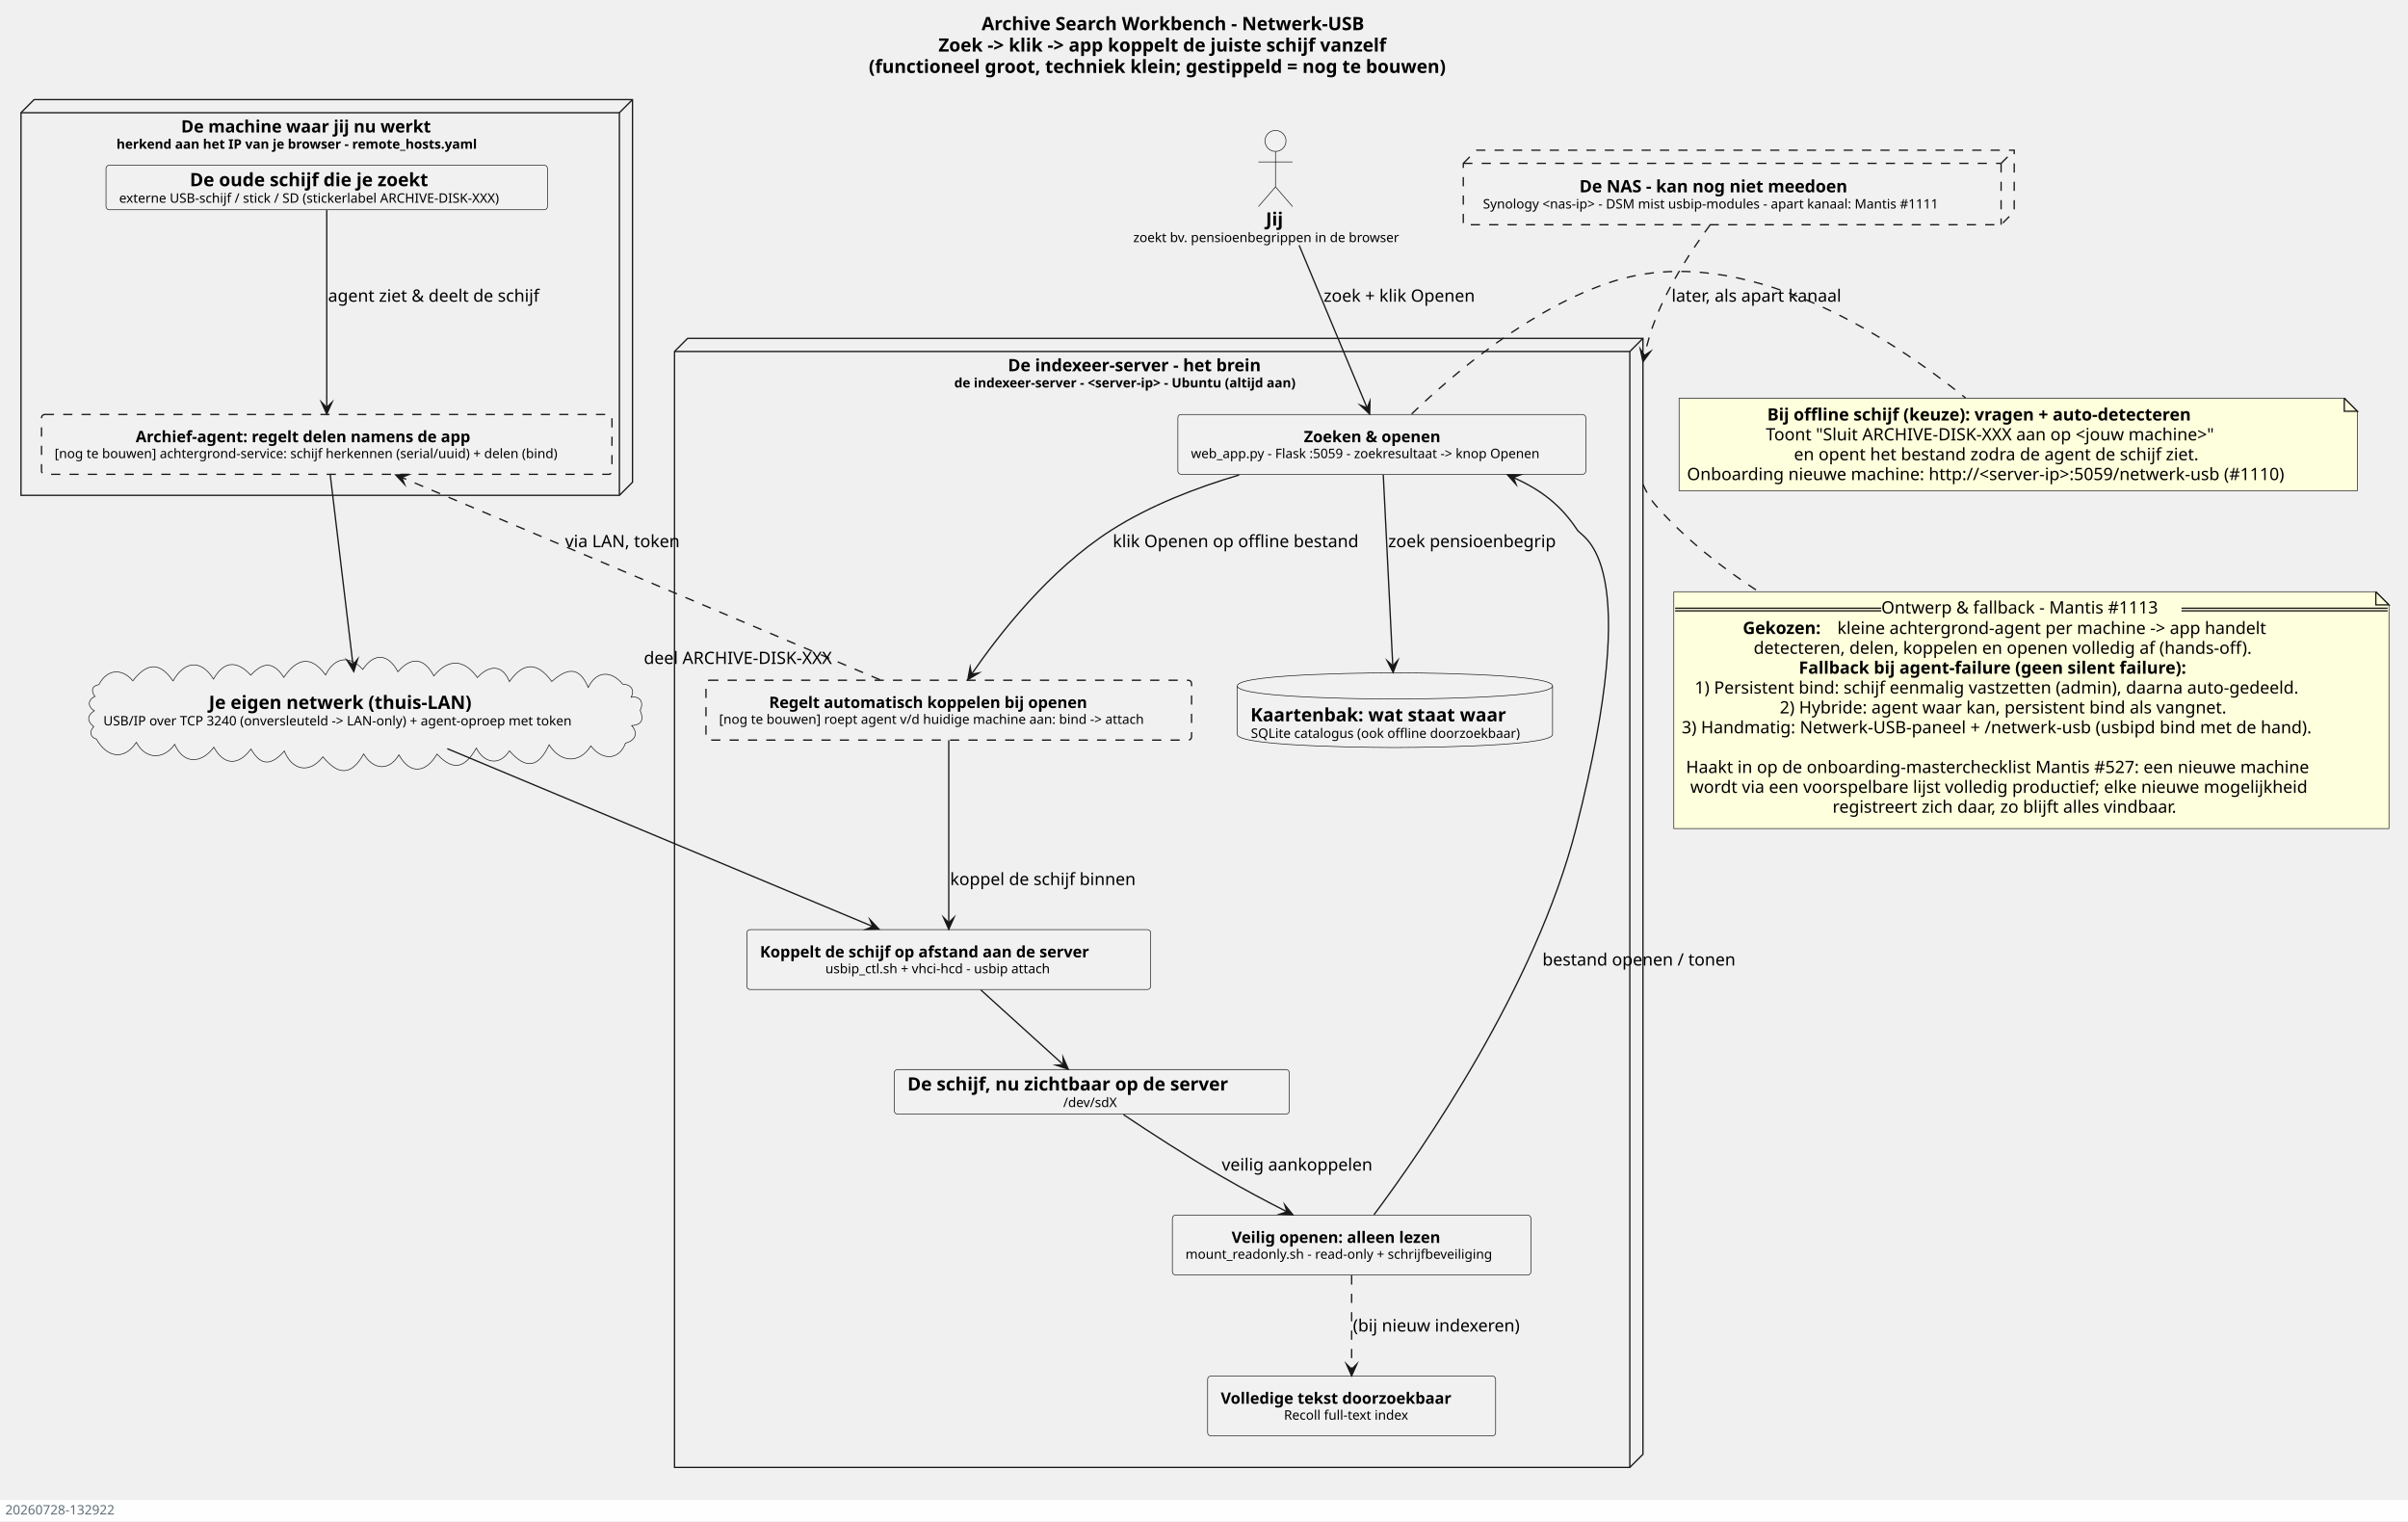
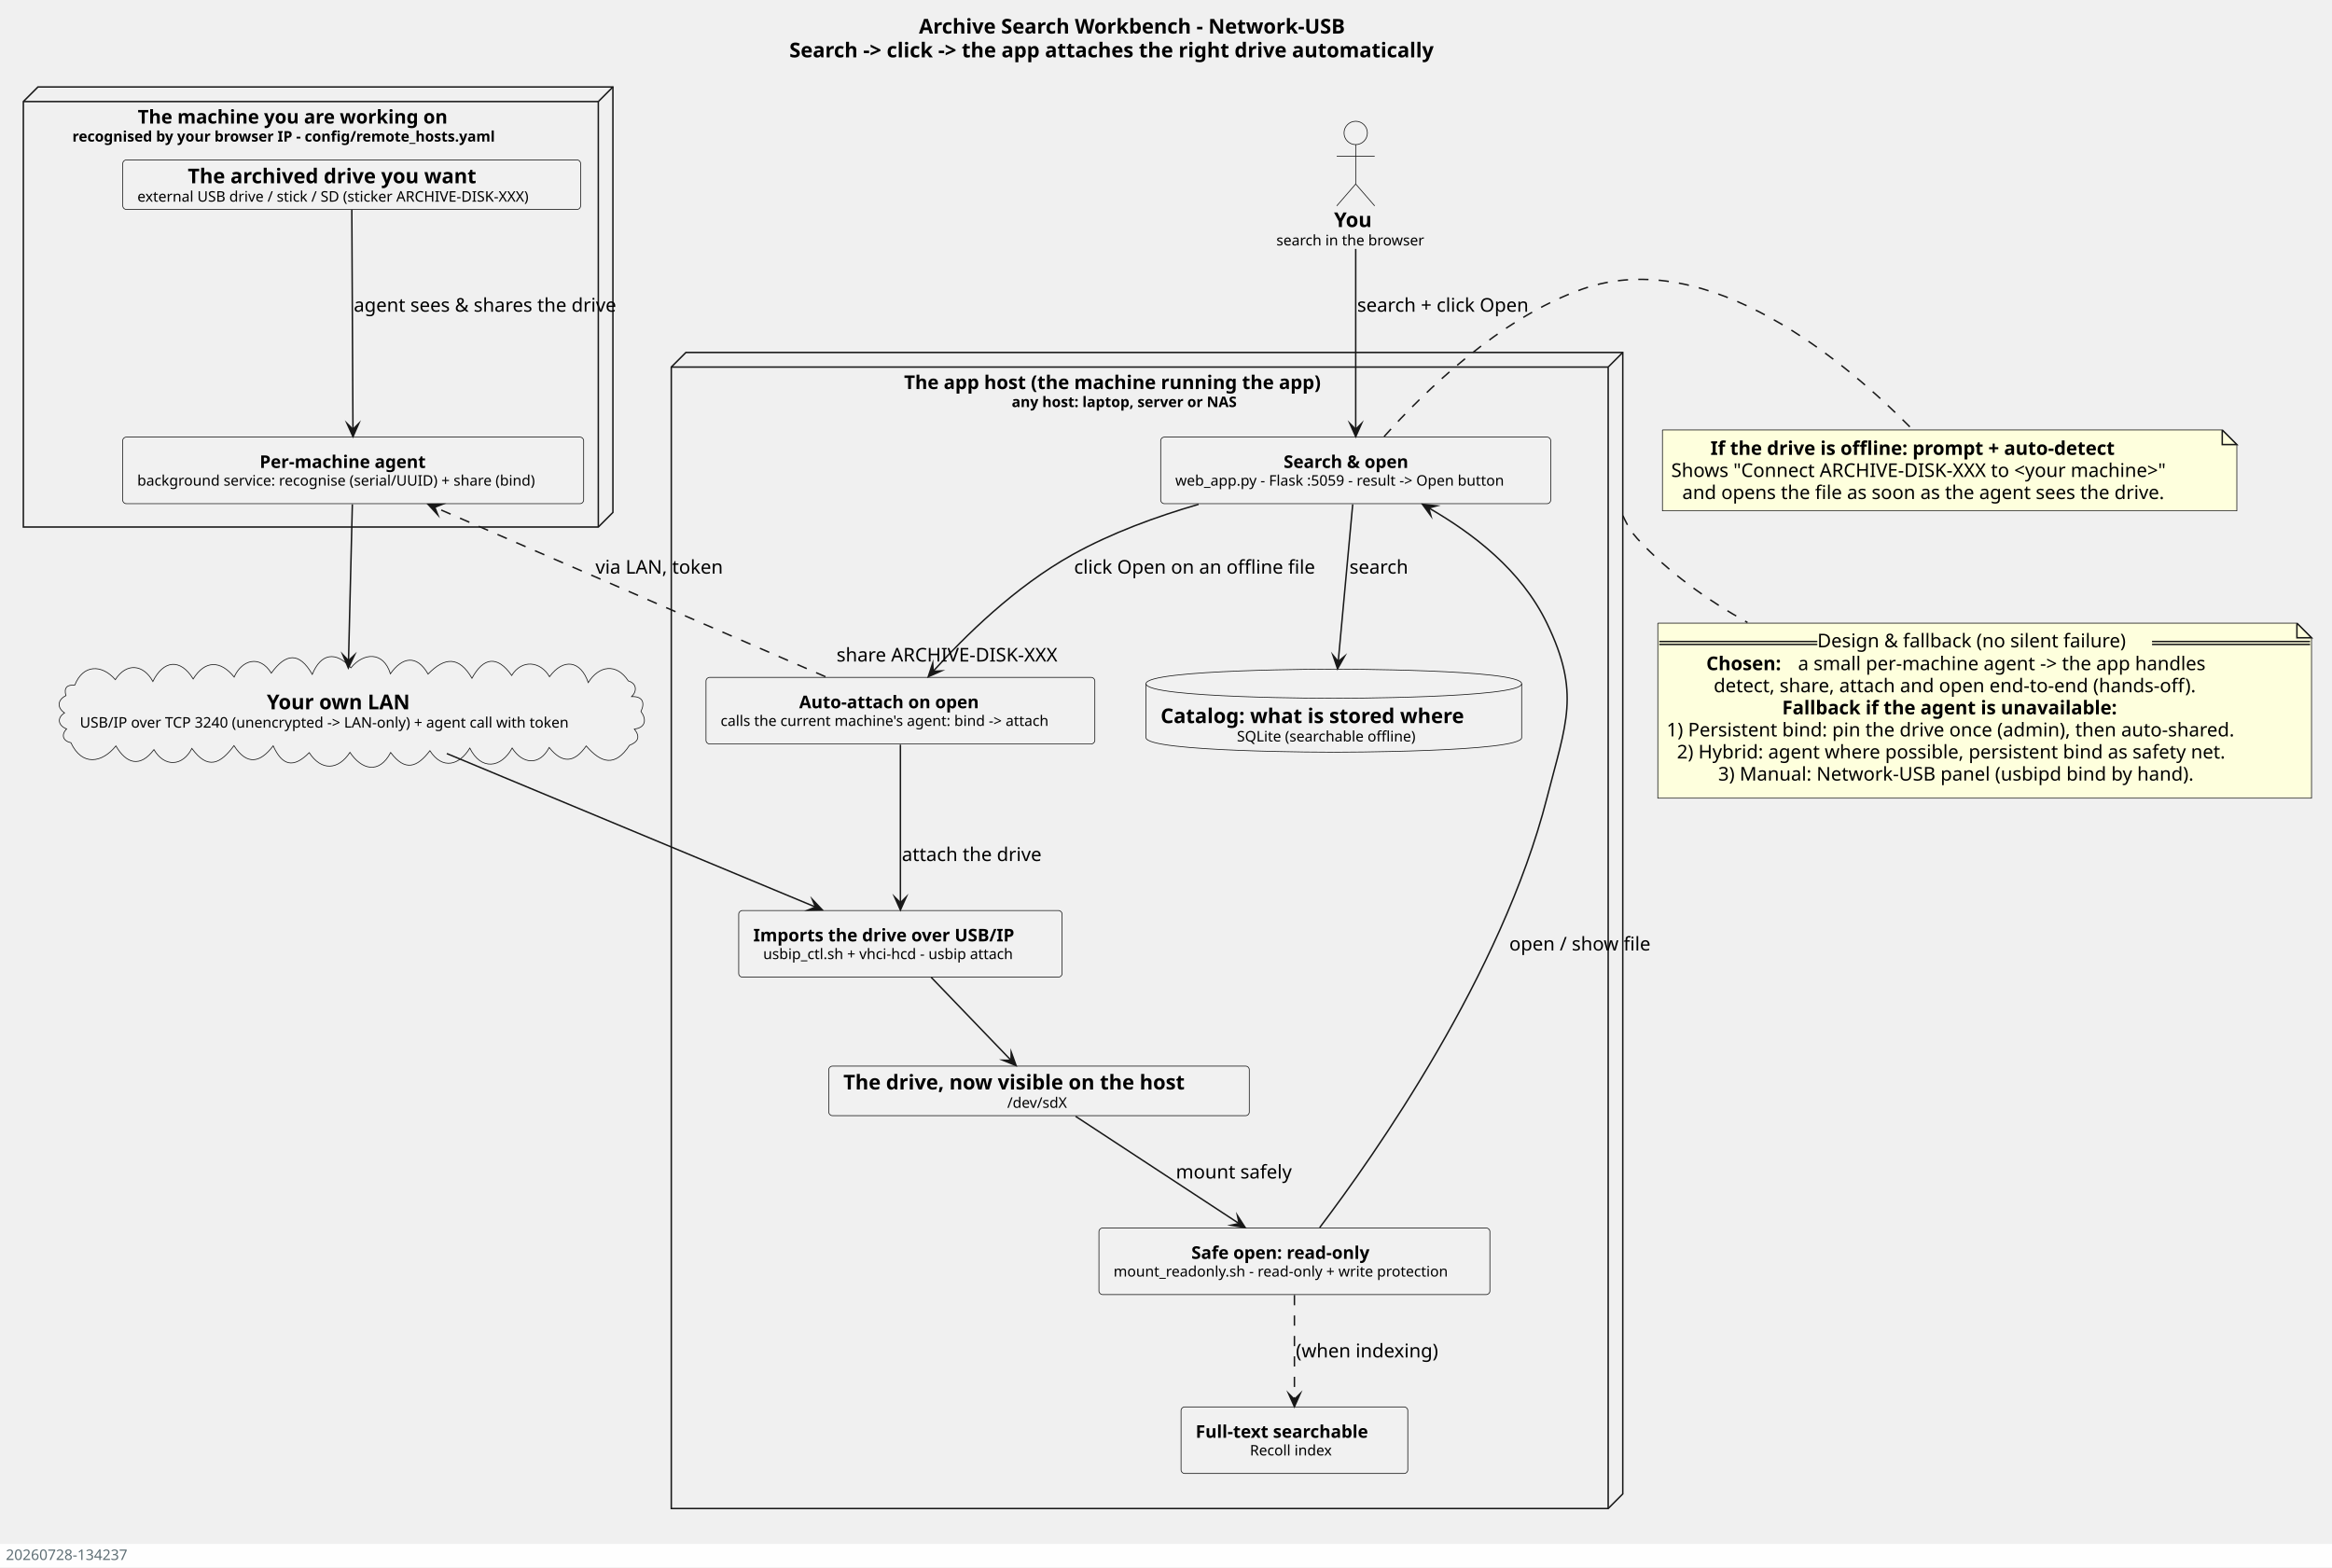
- <svg xmlns="http://www.w3.org/2000/svg" xmlns:xlink="http://www.w3.org/1999/xlink" contentStyleType="text/css" data-diagram-type="DESCRIPTION" height="1159px" preserveAspectRatio="none" style="width:1835px;height:1159px;background:#FFFFFF;" version="1.1" viewBox="0 0 1835 1159" width="1835px" zoomAndPan="magnify">
+ <svg xmlns="http://www.w3.org/2000/svg" xmlns:xlink="http://www.w3.org/1999/xlink" contentStyleType="text/css" data-diagram-type="DESCRIPTION" height="1074px" preserveAspectRatio="none" style="width:1598px;height:1074px;background:#FFFFFF;" version="1.1" viewBox="0 0 1598 1074" width="1598px" zoomAndPan="magnify">
  <defs />
  <g>
    <g class="title" data-source-line="1">
-       <text fill="#000000" font-family="sans-serif" font-size="14" font-weight="700" lengthAdjust="spacing" textLength="332.432" x="748.027" y="22.995">Archive Search Workbench - Netwerk-USB</text>
-       <text fill="#000000" font-family="sans-serif" font-size="14" font-weight="700" lengthAdjust="spacing" textLength="398.152" x="715.166" y="39.292">Zoek -&gt; klik -&gt; app koppelt de juiste schijf vanzelf</text>
-       <text fill="#000000" font-family="sans-serif" font-size="14" font-weight="700" lengthAdjust="spacing" textLength="504.369" x="662.058" y="55.589">(functioneel groot, techniek klein; gestippeld = nog te bouwen)</text>
+       <text fill="#000000" font-family="sans-serif" font-size="14" font-weight="700" lengthAdjust="spacing" textLength="332.555" x="629.708" y="22.995">Archive Search Workbench - Network-USB</text>
+       <text fill="#000000" font-family="sans-serif" font-size="14" font-weight="700" lengthAdjust="spacing" textLength="510.146" x="540.913" y="39.292">Search -&gt; click -&gt; the app attaches the right drive automatically</text>
    </g>
    <g class="cluster" data-qualified-name="EXP" data-source-line="11" id="ent0002">
-       <polygon fill="none" points="16,85.891,26,75.891,482,75.891,482,367.431,472,377.431,16,377.431,16,85.891" style="stroke:#181818;stroke-width:1;stroke-linejoin:miter;stroke-miterlimit:10;" />
-       <line style="stroke:#181818;stroke-width:1;" x1="472" x2="482" y1="85.891" y2="75.891" />
-       <line style="stroke:#181818;stroke-width:1;" x1="16" x2="472" y1="85.891" y2="85.891" />
-       <line style="stroke:#181818;stroke-width:1;" x1="472" x2="472" y1="85.891" y2="377.431" />
-       <text fill="#000000" font-family="sans-serif" font-size="13" font-weight="700" lengthAdjust="spacing" textLength="213.986" x="138.007" y="100.957">De machine waar jij nu werkt</text>
-       <text fill="#000000" font-family="sans-serif" font-size="10" font-weight="700" lengthAdjust="spacing" textLength="312.505" x="88.748" y="113.306">herkend aan het IP van je browser - remote_hosts.yaml</text>
+       <polygon fill="none" points="16,69.594,26,59.594,420,59.594,420,351.144,410,361.144,16,361.144,16,69.594" style="stroke:#181818;stroke-width:1;stroke-linejoin:miter;stroke-miterlimit:10;" />
+       <line style="stroke:#181818;stroke-width:1;" x1="410" x2="420" y1="69.594" y2="59.594" />
+       <line style="stroke:#181818;stroke-width:1;" x1="16" x2="410" y1="69.594" y2="69.594" />
+       <line style="stroke:#181818;stroke-width:1;" x1="410" x2="410" y1="69.594" y2="361.144" />
+       <text fill="#000000" font-family="sans-serif" font-size="13" font-weight="700" lengthAdjust="spacing" textLength="239.237" x="94.382" y="84.661">The machine you are working on</text>
+       <text fill="#000000" font-family="sans-serif" font-size="10" font-weight="700" lengthAdjust="spacing" textLength="328.838" x="49.581" y="97.009">recognised by your browser IP - config/remote_hosts.yaml</text>
    </g>
    <g class="cluster" data-qualified-name="SERVER" data-source-line="19" id="ent0007">
-       <polygon fill="none" points="514,267.821,524,257.821,1252,257.821,1252,1108.121,1242,1118.121,514,1118.121,514,267.821" style="stroke:#181818;stroke-width:1;stroke-linejoin:miter;stroke-miterlimit:10;" />
-       <line style="stroke:#181818;stroke-width:1;" x1="1242" x2="1252" y1="267.821" y2="257.821" />
-       <line style="stroke:#181818;stroke-width:1;" x1="514" x2="1242" y1="267.821" y2="267.821" />
-       <line style="stroke:#181818;stroke-width:1;" x1="1242" x2="1242" y1="267.821" y2="1118.121" />
-       <text fill="#000000" font-family="sans-serif" font-size="13" font-weight="700" lengthAdjust="spacing" textLength="221.965" x="768.018" y="282.887">De indexeer-server - het brein</text>
-       <text fill="#000000" font-family="sans-serif" font-size="10" font-weight="700" lengthAdjust="spacing" textLength="303.628" x="727.186" y="295.236">de indexeer-server - &lt;server-ip&gt; - Ubuntu (altijd aan)</text>
+       <polygon fill="none" points="460,251.534,470,241.534,1112,241.534,1112,1023.734,1102,1033.734,460,1033.734,460,251.534" style="stroke:#181818;stroke-width:1;stroke-linejoin:miter;stroke-miterlimit:10;" />
+       <line style="stroke:#181818;stroke-width:1;" x1="1102" x2="1112" y1="251.534" y2="241.534" />
+       <line style="stroke:#181818;stroke-width:1;" x1="460" x2="1102" y1="251.534" y2="251.534" />
+       <line style="stroke:#181818;stroke-width:1;" x1="1102" x2="1102" y1="251.534" y2="1033.734" />
+       <text fill="#000000" font-family="sans-serif" font-size="13" font-weight="700" lengthAdjust="spacing" textLength="324.981" x="619.51" y="266.601">The app host (the machine running the app)</text>
+       <text fill="#000000" font-family="sans-serif" font-size="10" font-weight="700" lengthAdjust="spacing" textLength="177.466" x="693.267" y="278.949">any host: laptop, server or NAS</text>
    </g>
    <g class="entity" data-qualified-name="EXP.DISK" data-source-line="12" id="ent0003">
-       <rect fill="#F1F1F1" height="33.938" rx="2.5" ry="2.5" style="stroke:#181818;stroke-width:0.5;" width="336.411" x="80.79" y="125.891" />
-       <text fill="#000000" font-family="sans-serif" font-size="14" font-weight="700" lengthAdjust="spacing" textLength="208.749" x="144.621" y="141.886">De oude schijf die je zoekt</text>
-       <text fill="#000000" font-family="sans-serif" font-size="10" lengthAdjust="spacing" textLength="316.411" x="90.79" y="154.47">externe USB-schijf / stick / SD (stickerlabel ARCHIVE-DISK-XXX)</text>
+       <rect fill="#F1F1F1" height="33.938" rx="2.5" ry="2.5" style="stroke:#181818;stroke-width:0.5;" width="313.735" x="84.13" y="109.594" />
+       <text fill="#000000" font-family="sans-serif" font-size="14" font-weight="700" lengthAdjust="spacing" textLength="224.663" x="128.666" y="125.589">The archived drive you want</text>
+       <text fill="#000000" font-family="sans-serif" font-size="10" lengthAdjust="spacing" textLength="293.735" x="94.13" y="138.173">external USB drive / stick / SD (sticker ARCHIVE-DISK-XXX)</text>
    </g>
    <g class="entity" data-qualified-name="EXP.AGENT" data-source-line="13" id="ent0004">
-       <rect fill="#F1F1F1" height="45.609" rx="2.5" ry="2.5" style="stroke:#181818;stroke-width:1;stroke-dasharray:7,7;" width="434.697" x="31.65" y="315.821" />
-       <text fill="#000000" font-family="sans-serif" font-size="12" font-weight="700" lengthAdjust="spacing" textLength="291.24" x="103.379" y="336.959">Archief-agent: regelt delen namens de app</text>
-       <text fill="#000000" font-family="sans-serif" font-size="10" lengthAdjust="spacing" textLength="414.697" x="41.65" y="349.072">[nog te bouwen] achtergrond-service: schijf herkennen (serial/uuid) + delen (bind)</text>
+       <rect fill="#F1F1F1" height="45.609" rx="2.5" ry="2.5" style="stroke:#181818;stroke-width:0.5;" width="315.884" x="84.06" y="299.534" />
+       <text fill="#000000" font-family="sans-serif" font-size="12" font-weight="700" lengthAdjust="spacing" textLength="128.168" x="177.918" y="320.672">Per-machine agent</text>
+       <text fill="#000000" font-family="sans-serif" font-size="10" lengthAdjust="spacing" textLength="295.884" x="94.06" y="332.785">background service: recognise (serial/UUID) + share (bind)</text>
    </g>
    <g class="entity" data-qualified-name="SERVER.APP" data-source-line="20" id="ent0008">
-       <rect fill="#F1F1F1" height="45.609" rx="2.5" ry="2.5" style="stroke:#181818;stroke-width:0.5;" width="310.85" x="897.58" y="315.821" />
-       <text fill="#000000" font-family="sans-serif" font-size="12" font-weight="700" lengthAdjust="spacing" textLength="118.764" x="993.623" y="336.959">Zoeken &amp; openen</text>
-       <text fill="#000000" font-family="sans-serif" font-size="10" lengthAdjust="spacing" textLength="290.85" x="907.58" y="349.072">web_app.py - Flask :5059 - zoekresultaat -&gt; knop Openen</text>
+       <rect fill="#F1F1F1" height="45.609" rx="2.5" ry="2.5" style="stroke:#181818;stroke-width:0.5;" width="267.261" x="795.37" y="299.534" />
+       <text fill="#000000" font-family="sans-serif" font-size="12" font-weight="700" lengthAdjust="spacing" textLength="98.789" x="879.606" y="320.672">Search &amp; open</text>
+       <text fill="#000000" font-family="sans-serif" font-size="10" lengthAdjust="spacing" textLength="247.261" x="805.37" y="332.785">web_app.py - Flask :5059 - result -&gt; Open button</text>
    </g>
    <g class="entity" data-qualified-name="SERVER.ORCH" data-source-line="21" id="ent0009">
-       <rect fill="#F1F1F1" height="45.609" rx="2.5" ry="2.5" style="stroke:#181818;stroke-width:1;stroke-dasharray:7,7;" width="370.039" x="537.98" y="518.321" />
-       <text fill="#000000" font-family="sans-serif" font-size="12" font-weight="700" lengthAdjust="spacing" textLength="273.891" x="586.054" y="539.459">Regelt automatisch koppelen bij openen</text>
-       <text fill="#000000" font-family="sans-serif" font-size="10" lengthAdjust="spacing" textLength="350.039" x="547.98" y="551.572">[nog te bouwen] roept agent v/d huidige machine aan: bind -&gt; attach</text>
+       <rect fill="#F1F1F1" height="45.609" rx="2.5" ry="2.5" style="stroke:#181818;stroke-width:0.5;" width="266.445" x="483.78" y="464.194" />
+       <text fill="#000000" font-family="sans-serif" font-size="12" font-weight="700" lengthAdjust="spacing" textLength="138.773" x="547.616" y="485.332">Auto-attach on open</text>
+       <text fill="#000000" font-family="sans-serif" font-size="10" lengthAdjust="spacing" textLength="246.445" x="493.78" y="497.445">calls the current machine's agent: bind -&gt; attach</text>
    </g>
    <g class="entity" data-qualified-name="SERVER.CTL" data-source-line="22" id="ent0010">
-       <rect fill="#F1F1F1" height="45.609" rx="2.5" ry="2.5" style="stroke:#181818;stroke-width:0.5;" width="307.736" x="569.13" y="708.351" />
-       <text fill="#000000" font-family="sans-serif" font-size="12" font-weight="700" lengthAdjust="spacing" textLength="287.736" x="579.13" y="729.489">Koppelt de schijf op afstand aan de server</text>
-       <text fill="#000000" font-family="sans-serif" font-size="10" lengthAdjust="spacing" textLength="188.106" x="628.945" y="741.602">usbip_ctl.sh + vhci-hcd - usbip attach</text>
+       <rect fill="#F1F1F1" height="45.609" rx="2.5" ry="2.5" style="stroke:#181818;stroke-width:0.5;" width="221.609" x="506.2" y="623.964" />
+       <text fill="#000000" font-family="sans-serif" font-size="12" font-weight="700" lengthAdjust="spacing" textLength="201.609" x="516.2" y="645.102">Imports the drive over USB/IP</text>
+       <text fill="#000000" font-family="sans-serif" font-size="10" lengthAdjust="spacing" textLength="188.106" x="522.952" y="657.215">usbip_ctl.sh + vhci-hcd - usbip attach</text>
    </g>
    <g class="entity" data-qualified-name="SERVER.DEV" data-source-line="23" id="ent0011">
-       <rect fill="#F1F1F1" height="33.938" rx="2.5" ry="2.5" style="stroke:#181818;stroke-width:0.5;" width="301.039" x="681.48" y="814.961" />
-       <text fill="#000000" font-family="sans-serif" font-size="14" font-weight="700" lengthAdjust="spacing" textLength="281.039" x="691.48" y="830.956">De schijf, nu zichtbaar op de server</text>
-       <text fill="#000000" font-family="sans-serif" font-size="10" lengthAdjust="spacing" textLength="43.565" x="810.217" y="843.54">/dev/sdX</text>
+       <rect fill="#F1F1F1" height="33.938" rx="2.5" ry="2.5" style="stroke:#181818;stroke-width:0.5;" width="288.16" x="567.92" y="730.574" />
+       <text fill="#000000" font-family="sans-serif" font-size="14" font-weight="700" lengthAdjust="spacing" textLength="268.16" x="577.92" y="746.569">The drive, now visible on the host</text>
+       <text fill="#000000" font-family="sans-serif" font-size="10" lengthAdjust="spacing" textLength="43.565" x="690.218" y="759.153">/dev/sdX</text>
    </g>
    <g class="entity" data-qualified-name="SERVER.MNT" data-source-line="24" id="ent0012">
-       <rect fill="#F1F1F1" height="45.609" rx="2.5" ry="2.5" style="stroke:#181818;stroke-width:0.5;" width="273.228" x="893.39" y="925.901" />
-       <text fill="#000000" font-family="sans-serif" font-size="12" font-weight="700" lengthAdjust="spacing" textLength="182.947" x="938.53" y="947.039">Veilig openen: alleen lezen</text>
-       <text fill="#000000" font-family="sans-serif" font-size="10" lengthAdjust="spacing" textLength="253.227" x="903.39" y="959.152">mount_readonly.sh - read-only + schrijfbeveiliging</text>
+       <rect fill="#F1F1F1" height="45.609" rx="2.5" ry="2.5" style="stroke:#181818;stroke-width:0.5;" width="267.9" x="753.05" y="841.514" />
+       <text fill="#000000" font-family="sans-serif" font-size="12" font-weight="700" lengthAdjust="spacing" textLength="141.217" x="816.392" y="862.652">Safe open: read-only</text>
+       <text fill="#000000" font-family="sans-serif" font-size="10" lengthAdjust="spacing" textLength="247.9" x="763.05" y="874.765">mount_readonly.sh - read-only + write protection</text>
    </g>
    <g class="entity" data-qualified-name="SERVER.DB" data-source-line="25" id="ent0013">
-       <path d="M942.89,522.661 C942.89,512.661 1063,512.661 1063,512.661 C1063,512.661 1183.11,512.661 1183.11,522.661 L1183.11,559.598 C1183.11,569.598 1063,569.598 1063,569.598 C1063,569.598 942.89,569.598 942.89,559.598 L942.89,522.661" fill="#F1F1F1" style="stroke:#181818;stroke-width:0.5;" />
-       <path d="M942.89,522.661 C942.89,532.661 1063,532.661 1063,532.661 C1063,532.661 1183.11,532.661 1183.11,522.661" fill="none" style="stroke:#181818;stroke-width:0.5;" />
-       <text fill="#000000" font-family="sans-serif" font-size="14" font-weight="700" lengthAdjust="spacing" textLength="220.22" x="952.89" y="549.656">Kaartenbak: wat staat waar</text>
-       <text fill="#000000" font-family="sans-serif" font-size="10" lengthAdjust="spacing" textLength="219.58" x="953.21" y="562.24">SQLite catalogus (ook offline doorzoekbaar)</text>
+       <path d="M785.29,468.534 C785.29,458.534 914.003,458.534 914.003,458.534 C914.003,458.534 1042.716,458.534 1042.716,468.534 L1042.716,505.471 C1042.716,515.471 914.003,515.471 914.003,515.471 C914.003,515.471 785.29,515.471 785.29,505.471 L785.29,468.534" fill="#F1F1F1" style="stroke:#181818;stroke-width:0.5;" />
+       <path d="M785.29,468.534 C785.29,478.534 914.003,478.534 914.003,478.534 C914.003,478.534 1042.716,478.534 1042.716,468.534" fill="none" style="stroke:#181818;stroke-width:0.5;" />
+       <text fill="#000000" font-family="sans-serif" font-size="14" font-weight="700" lengthAdjust="spacing" textLength="237.426" x="795.29" y="495.529">Catalog: what is stored where</text>
+       <text fill="#000000" font-family="sans-serif" font-size="10" lengthAdjust="spacing" textLength="132.852" x="847.577" y="508.113">SQLite (searchable offline)</text>
    </g>
    <g class="entity" data-qualified-name="SERVER.RECOLL" data-source-line="26" id="ent0014">
-       <rect fill="#F1F1F1" height="45.609" rx="2.5" ry="2.5" style="stroke:#181818;stroke-width:0.5;" width="219.465" x="920.27" y="1048.511" />
-       <text fill="#000000" font-family="sans-serif" font-size="12" font-weight="700" lengthAdjust="spacing" textLength="199.465" x="930.27" y="1069.649">Volledige tekst doorzoekbaar</text>
-       <text fill="#000000" font-family="sans-serif" font-size="10" lengthAdjust="spacing" textLength="103.101" x="978.452" y="1081.762">Recoll full-text index</text>
+       <rect fill="#F1F1F1" height="45.609" rx="2.5" ry="2.5" style="stroke:#181818;stroke-width:0.5;" width="155.369" x="809.32" y="964.124" />
+       <text fill="#000000" font-family="sans-serif" font-size="12" font-weight="700" lengthAdjust="spacing" textLength="135.369" x="819.32" y="985.262">Full-text searchable</text>
+       <text fill="#000000" font-family="sans-serif" font-size="10" lengthAdjust="spacing" textLength="60.986" x="856.511" y="997.375">Recoll index</text>
    </g>
    <g class="entity" data-qualified-name="USER" data-source-line="9" id="ent0001">
-       <ellipse cx="971.996" cy="107.391" fill="#F1F1F1" rx="8" ry="8" style="stroke:#181818;stroke-width:0.5;" />
-       <path d="M971.996,115.391 L971.996,142.391 M958.996,123.391 L984.996,123.391 M971.996,142.391 L958.996,157.391 M971.996,142.391 L984.996,157.391" fill="none" style="stroke:#181818;stroke-width:0.5;" />
-       <text fill="#000000" font-family="sans-serif" font-size="14" font-weight="700" lengthAdjust="spacing" textLength="14.807" x="964.593" y="171.886">Jij</text>
-       <text fill="#000000" font-family="sans-serif" font-size="10" lengthAdjust="spacing" textLength="216.773" x="863.61" y="184.47">zoekt bv. pensioenbegrippen in de browser</text>
+       <ellipse cx="928.995" cy="91.094" fill="#F1F1F1" rx="8" ry="8" style="stroke:#181818;stroke-width:0.5;" />
+       <path d="M928.995,99.094 L928.995,126.094 M915.995,107.094 L941.995,107.094 M928.995,126.094 L915.995,141.094 M928.995,126.094 L941.995,141.094" fill="none" style="stroke:#181818;stroke-width:0.5;" />
+       <text fill="#000000" font-family="sans-serif" font-size="14" font-weight="700" lengthAdjust="spacing" textLength="29.723" x="914.134" y="155.589">You</text>
+       <text fill="#000000" font-family="sans-serif" font-size="10" lengthAdjust="spacing" textLength="108.731" x="874.63" y="168.173">search in the browser</text>
    </g>
    <g class="entity" data-qualified-name="LAN" data-source-line="17" id="ent0006">
-       <path d="M75.377,521.677 C81.426,509.928 92.727,508.714 101.227,518.771 C111.794,505.24 121.408,503.745 131.883,518.869 C140.253,503.94 152.915,501.714 162.694,517.454 C170.68,503.496 180.434,502.971 191.109,514.45 C200.569,504.282 208.321,503.883 216.274,516.14 C225.977,501.945 236.713,498.614 248.114,514.332 C254.58,500.912 266.301,498.67 276.466,510.114 C285.397,496.734 296.059,498.306 303.227,511.866 C313.439,499.977 323.335,501.229 330.574,515.031 C341.847,501.603 353.555,502.104 363.798,516.271 C372.312,507.023 382.625,505.564 388.223,519.362 C398.925,504.111 409.694,504.441 420.462,519.291 C431.885,509.265 441.202,507.084 448.26,523.824 C454.482,510.776 466.062,510.887 474.529,521.311 C480.377,521.374 484.026,525.432 480.964,531.259 C487.984,530.14 490.808,535.391 487.836,541.187 C490.486,547.951 489.681,552.166 481.392,552.922 C486.91,559.052 483.548,564.515 476.682,566.278 C471.141,580.596 457.725,578.563 450.272,568.336 C441.421,582.639 426.599,580.759 418.459,567.515 C410.522,584.551 400.999,586.867 388.235,572.103 C380.564,584.105 368.758,581.374 363.006,570.03 C354.566,584.818 345.788,588.312 333.025,574.573 C324.876,588.624 312.734,590.901 303.983,575.16 C296.397,588.124 284.053,586.402 277.135,574.441 C267.764,591.424 257.642,590.782 246.061,576.649 C235.987,589.865 222.534,587.116 216.658,572.253 C207.282,582.898 199.139,584.551 191.236,570.723 C181.959,583.296 170.911,583.717 162.946,569.347 C153.959,581.626 140.042,583.063 133.128,567.155 C124.895,578.985 110.853,578.967 103.924,565.643 C94.02,580.268 81.183,576.708 73.508,563.231 C68.395,561.562 68.116,557.171 71.466,553.691 C66.353,549.633 66.141,545.259 71.885,541.576 C66.717,538.566 66.721,533.245 72.333,530.677 C69.359,526.745 69.651,522.666 75.377,521.677" fill="#F1F1F1" style="stroke:#181818;stroke-width:0.5;" />
-       <text fill="#000000" font-family="sans-serif" font-size="14" font-weight="700" lengthAdjust="spacing" textLength="227.739" x="159.128" y="540.156">Je eigen netwerk (thuis-LAN)</text>
-       <text fill="#000000" font-family="sans-serif" font-size="10" lengthAdjust="spacing" textLength="388.496" x="78.75" y="552.74">USB/IP over TCP 3240 (onversleuteld -&gt; LAN-only) + agent-oproep met token</text>
+       <path d="M51.223,469.562 C56.879,455.054 69.913,455.204 79.014,465.739 C86.62,453.929 98.302,455.15 104.753,466.995 C111.802,452.574 123.51,450.788 132.369,465.266 C140.522,452.231 151.155,452.46 160.452,463.956 C165.753,452.113 178.016,448.506 185.909,461.276 C195.783,447.648 204.985,446.476 213.98,462.118 C219.885,447.619 230.151,446.017 240.475,457.634 C249.164,447.065 262.77,446.188 267.528,461.709 C275.543,450.317 285.524,448.226 293.341,461.913 C304.782,450.132 314.55,449.61 323.415,464.786 C331.257,450.333 340.784,448.913 350.626,462.87 C357.573,451.672 370.325,453.008 376.553,463.721 C386.061,450.871 397.841,452.497 403.097,467.74 C410.257,456.173 422.385,454.11 430.542,466.603 C436.32,468.337 436.687,473.538 432.849,477.339 C440.252,477.111 442.165,481.312 439.229,487.546 C443.154,492.888 442.551,498.666 434.706,499.586 C438.949,505.033 437.277,508.363 431.351,510.756 C421.481,525.779 411.937,523.023 401.697,511.163 C393.636,522.79 385.352,523.499 376.326,512.232 C369.707,525.028 357.932,523.634 350.956,512.613 C343.298,526.457 329.635,528.146 321.936,512.655 C314.884,524.345 303.273,527.817 294.591,514.432 C285.835,525.945 277.6,528.876 267.709,515.667 C259.751,530.854 247.671,527.385 239.809,515.568 C231.768,527.878 220.116,528.409 211.894,515.771 C201.056,526.756 193.35,524.71 187.19,511.077 C178.271,522.921 169.125,524.643 160.333,510.943 C151.195,523.34 142.455,527.954 131.48,512.871 C125.139,525.367 112.594,525.848 105.49,513.674 C96.055,526.273 86.469,523.374 79.436,511.154 C69.874,522.976 56.161,525.164 48.59,508.962 C43.162,507.744 41.68,503.635 45.66,499.503 C40.096,497.368 38.574,492.122 44.233,488.527 C38.818,484.853 39.486,479.465 45.195,476.696 C43.612,471.44 45.92,469 51.223,469.562" fill="#F1F1F1" style="stroke:#181818;stroke-width:0.5;" />
+       <text fill="#000000" font-family="sans-serif" font-size="14" font-weight="700" lengthAdjust="spacing" textLength="110.366" x="182.818" y="486.029">Your own LAN</text>
+       <text fill="#000000" font-family="sans-serif" font-size="10" lengthAdjust="spacing" textLength="366.602" x="54.7" y="498.613">USB/IP over TCP 3240 (unencrypted -&gt; LAN-only) + agent call with token</text>
    </g>
    <g class="entity" data-qualified-name="GMN26" data-source-line="43" id="ent0027">
-       <path d="M1279.54,303.361 L1279.54,373.892 L1796.451,373.892 L1796.451,313.361 L1786.451,303.361 L1279.54,303.361" fill="#FEFFDD" style="stroke:#181818;stroke-width:0.5;" />
-       <path d="M1786.451,303.361 L1786.451,313.361 L1796.451,313.361 L1786.451,303.361" fill="#FEFFDD" style="stroke:#181818;stroke-width:1;" />
-       <text fill="#000000" font-family="sans-serif" font-size="13" font-weight="700" lengthAdjust="spacing" textLength="373.522" x="1346.735" y="320.428">Bij offline schijf (keuze): vragen + auto-detecteren</text>
-       <text fill="#000000" font-family="sans-serif" font-size="13" lengthAdjust="spacing" textLength="375.654" x="1345.668" y="335.56">Toont "Sluit ARCHIVE-DISK-XXX aan op &lt;jouw machine&gt;"</text>
-       <text fill="#000000" font-family="sans-serif" font-size="13" lengthAdjust="spacing" textLength="332.897" x="1367.047" y="350.693">en opent het bestand zodra de agent de schijf ziet.</text>
-       <text fill="#000000" font-family="sans-serif" font-size="13" lengthAdjust="spacing" textLength="495.911" x="1285.54" y="365.826">Onboarding nieuwe machine: http://&lt;server-ip&gt;:5059/netwerk-usb (#1110)</text>
+       <path d="M1139.2,294.644 L1139.2,350.042 L1532.795,350.042 L1532.795,304.644 L1522.795,294.644 L1139.2,294.644" fill="#FEFFDD" style="stroke:#181818;stroke-width:0.5;" />
+       <path d="M1522.795,294.644 L1522.795,304.644 L1532.795,304.644 L1522.795,294.644" fill="#FEFFDD" style="stroke:#181818;stroke-width:1;" />
+       <text fill="#000000" font-family="sans-serif" font-size="13" font-weight="700" lengthAdjust="spacing" textLength="318.792" x="1172.101" y="311.711">If the drive is offline: prompt + auto-detect</text>
+       <text fill="#000000" font-family="sans-serif" font-size="13" lengthAdjust="spacing" textLength="372.595" x="1145.2" y="326.844">Shows "Connect ARCHIVE-DISK-XXX to &lt;your machine&gt;"</text>
+       <text fill="#000000" font-family="sans-serif" font-size="13" lengthAdjust="spacing" textLength="357.456" x="1152.77" y="341.976">and opens the file as soon as the agent sees the drive.</text>
    </g>
-     <g class="entity" data-qualified-name="GMN29" data-source-line="50" id="ent0030">
-       <path d="M1275.51,450.891 L1275.51,631.352 L1820.485,631.352 L1820.485,460.891 L1810.485,450.891 L1275.51,450.891" fill="#FEFFDD" style="stroke:#181818;stroke-width:0.5;" />
-       <path d="M1810.485,450.891 L1810.485,460.891 L1820.485,460.891 L1810.485,450.891" fill="#FEFFDD" style="stroke:#181818;stroke-width:1;" />
-       <text fill="#000000" font-family="sans-serif" font-size="13" font-weight="700" lengthAdjust="spacing" textLength="67.901" x="1328.092" y="483.09">Gekozen:</text>
-       <text fill="#000000" font-family="sans-serif" font-size="13" lengthAdjust="spacing" textLength="352.777" x="1400.126" y="483.09">kleine achtergrond-agent per machine -&gt; app handelt</text>
-       <text fill="#000000" font-family="sans-serif" font-size="13" lengthAdjust="spacing" textLength="408.281" x="1336.357" y="498.223">detecteren, delen, koppelen en openen volledig af (hands-off).</text>
-       <text fill="#000000" font-family="sans-serif" font-size="13" font-weight="700" lengthAdjust="spacing" textLength="339.46" x="1370.768" y="513.356">Fallback bij agent-failure (geen silent failure):</text>
-       <text fill="#000000" font-family="sans-serif" font-size="13" lengthAdjust="spacing" textLength="498.177" x="1291.409" y="528.489">1) Persistent bind: schijf eenmalig vastzetten (admin), daarna auto-gedeeld.</text>
-       <text fill="#000000" font-family="sans-serif" font-size="13" lengthAdjust="spacing" textLength="368.545" x="1356.225" y="543.622">2) Hybride: agent waar kan, persistent bind als vangnet.</text>
-       <text fill="#000000" font-family="sans-serif" font-size="13" lengthAdjust="spacing" textLength="517.975" x="1281.51" y="558.754">3) Handmatig: Netwerk-USB-paneel + /netwerk-usb (usbipd bind met de hand).</text>
-       <text fill="#000000" font-family="sans-serif" font-size="13" lengthAdjust="spacing" textLength="4.132" x="1538.431" y="573.887"> </text>
-       <text fill="#000000" font-family="sans-serif" font-size="13" lengthAdjust="spacing" textLength="511.393" x="1284.801" y="589.02">Haakt in op de onboarding-masterchecklist Mantis #527: een nieuwe machine</text>
-       <text fill="#000000" font-family="sans-serif" font-size="13" lengthAdjust="spacing" textLength="504.848" x="1288.073" y="604.153">wordt via een voorspelbare lijst volledig productief; elke nieuwe mogelijkheid</text>
-       <text fill="#000000" font-family="sans-serif" font-size="13" lengthAdjust="spacing" textLength="288.095" x="1396.45" y="619.286">registreert zich daar, zo blijft alles vindbaar.</text>
-       <line style="stroke:#181818;stroke-width:1;" x1="1276.51" x2="1433.584" y1="463.457" y2="463.457" />
-       <line style="stroke:#181818;stroke-width:1;" x1="1276.51" x2="1433.584" y1="465.457" y2="465.457" />
-       <text fill="#000000" font-family="sans-serif" font-size="13" lengthAdjust="spacing" textLength="228.827" x="1433.584" y="467.457">Ontwerp &amp; fallback - Mantis #1113</text>
-       <line style="stroke:#181818;stroke-width:1;" x1="1662.411" x2="1819.485" y1="463.457" y2="463.457" />
-       <line style="stroke:#181818;stroke-width:1;" x1="1662.411" x2="1819.485" y1="465.457" y2="465.457" />
-     </g>
-     <g class="entity" data-qualified-name="NAS" data-source-line="63" id="ent0032">
-       <polygon fill="#F1F1F1" points="1115.09,124.471,1125.09,114.471,1534.914,114.471,1534.914,161.244,1524.914,171.244,1115.09,171.244,1115.09,124.471" style="stroke:#181818;stroke-width:1;stroke-dasharray:7,7;stroke-linejoin:miter;stroke-miterlimit:10;" />
-       <line style="stroke:#181818;stroke-width:1;stroke-dasharray:7,7;" x1="1524.914" x2="1534.914" y1="124.471" y2="114.471" />
-       <line style="stroke:#181818;stroke-width:1;stroke-dasharray:7,7;" x1="1115.09" x2="1524.914" y1="124.471" y2="124.471" />
-       <line style="stroke:#181818;stroke-width:1;stroke-dasharray:7,7;" x1="1524.914" x2="1524.914" y1="124.471" y2="171.244" />
-       <text fill="#000000" font-family="sans-serif" font-size="13" font-weight="700" lengthAdjust="spacing" textLength="232.857" x="1203.573" y="146.537">De NAS - kan nog niet meedoen</text>
-       <text fill="#000000" font-family="sans-serif" font-size="10" lengthAdjust="spacing" textLength="379.824" x="1130.09" y="158.886">Synology &lt;nas-ip&gt; - DSM mist usbip-modules - apart kanaal: Mantis #1111</text>
+     <g class="entity" data-qualified-name="GMN29" data-source-line="49" id="ent0030">
+       <path d="M1136.02,427.034 L1136.02,546.963 L1583.971,546.963 L1583.971,437.034 L1573.971,427.034 L1136.02,427.034" fill="#FEFFDD" style="stroke:#181818;stroke-width:0.5;" />
+       <path d="M1573.971,427.034 L1573.971,437.034 L1583.971,437.034 L1573.971,427.034" fill="#FEFFDD" style="stroke:#181818;stroke-width:1;" />
+       <text fill="#000000" font-family="sans-serif" font-size="13" font-weight="700" lengthAdjust="spacing" textLength="58.735" x="1169.216" y="459.233">Chosen:</text>
+       <text fill="#000000" font-family="sans-serif" font-size="13" lengthAdjust="spacing" textLength="303.691" x="1232.084" y="459.233">a small per-machine agent -&gt; the app handles</text>
+       <text fill="#000000" font-family="sans-serif" font-size="13" lengthAdjust="spacing" textLength="356.338" x="1174.326" y="474.366">detect, share, attach and open end-to-end (hands-off).</text>
+       <text fill="#000000" font-family="sans-serif" font-size="13" font-weight="700" lengthAdjust="spacing" textLength="262.571" x="1221.21" y="489.499">Fallback if the agent is unavailable:</text>
+       <text fill="#000000" font-family="sans-serif" font-size="13" lengthAdjust="spacing" textLength="420.951" x="1142.02" y="504.632">1) Persistent bind: pin the drive once (admin), then auto-shared.</text>
+       <text fill="#000000" font-family="sans-serif" font-size="13" lengthAdjust="spacing" textLength="406.815" x="1149.088" y="519.765">2) Hybrid: agent where possible, persistent bind as safety net.</text>
+       <text fill="#000000" font-family="sans-serif" font-size="13" lengthAdjust="spacing" textLength="350.264" x="1177.364" y="534.898">3) Manual: Network-USB panel (usbipd bind by hand).</text>
+       <line style="stroke:#181818;stroke-width:1;" x1="1137.02" x2="1245.316" y1="439.6" y2="439.6" />
+       <line style="stroke:#181818;stroke-width:1;" x1="1137.02" x2="1245.316" y1="441.6" y2="441.6" />
+       <text fill="#000000" font-family="sans-serif" font-size="13" lengthAdjust="spacing" textLength="229.36" x="1245.316" y="443.601">Design &amp; fallback (no silent failure)</text>
+       <line style="stroke:#181818;stroke-width:1;" x1="1474.676" x2="1582.971" y1="439.6" y2="439.6" />
+       <line style="stroke:#181818;stroke-width:1;" x1="1474.676" x2="1582.971" y1="441.6" y2="441.6" />
    </g>
    <g class="link" data-entity-1="ent0003" data-entity-2="ent0004" data-link-type="dependency" data-source-line="14" id="lnk5">
-       <path d="M249,160.041 C249,194.701 249,271.111 249,310.511" fill="none" id="DISK-to-AGENT" style="stroke:#181818;stroke-width:1;" />
-       <polygon fill="#181818" points="249,315.511,253,306.511,249,310.511,245,306.511,249,315.511" style="stroke:#181818;stroke-width:1;stroke-linejoin:miter;stroke-miterlimit:10;" />
-       <text fill="#000000" font-family="sans-serif" font-size="13" lengthAdjust="spacing" textLength="175.049" x="250" y="229.887">agent ziet &amp; deelt de schijf</text>
+       <path d="M241.08,143.754 C241.26,178.414 241.653,254.824 241.863,294.214" fill="none" id="DISK-to-AGENT" style="stroke:#181818;stroke-width:1;" />
+       <polygon fill="#181818" points="241.89,299.214,245.842,290.193,241.863,294.214,237.842,290.235,241.89,299.214" style="stroke:#181818;stroke-width:1;stroke-linejoin:miter;stroke-miterlimit:10;" />
+       <text fill="#000000" font-family="sans-serif" font-size="13" lengthAdjust="spacing" textLength="195.222" x="242.44" y="213.601">agent sees &amp; shares the drive</text>
    </g>
    <g class="link" data-entity-1="ent0008" data-entity-2="ent0013" data-link-type="dependency" data-source-line="28" id="lnk15">
-       <path d="M1054.11,361.851 C1055.94,398.661 1059.36,467.197 1061.37,507.367" fill="none" id="APP-to-DB" style="stroke:#181818;stroke-width:1;" />
-       <polygon fill="#181818" points="1061.62,512.361,1065.165,503.172,1061.37,507.367,1057.175,503.572,1061.62,512.361" style="stroke:#181818;stroke-width:1;stroke-linejoin:miter;stroke-miterlimit:10;" />
-       <text fill="#000000" font-family="sans-serif" font-size="13" lengthAdjust="spacing" textLength="135.211" x="1057.81" y="416.957">zoek pensioenbegrip</text>
+       <path d="M926.95,345.614 C924.24,374.934 919.949,421.505 917.019,453.315" fill="none" id="APP-to-DB" style="stroke:#181818;stroke-width:1;" />
+       <polygon fill="#181818" points="916.56,458.294,921.369,449.699,917.019,453.315,913.402,448.965,916.56,458.294" style="stroke:#181818;stroke-width:1;stroke-linejoin:miter;stroke-miterlimit:10;" />
+       <text fill="#000000" font-family="sans-serif" font-size="13" lengthAdjust="spacing" textLength="43.469" x="924.72" y="393.101">search</text>
    </g>
    <g class="link" data-entity-1="ent0008" data-entity-2="ent0009" data-link-type="dependency" data-source-line="29" id="lnk16">
-       <path d="M944.28,361.921 C911.41,371.641 876.3,385.221 847,403.891 C799.26,434.321 761.098,483.674 740.338,513.784" fill="none" id="APP-to-ORCH" style="stroke:#181818;stroke-width:1;" />
-       <polygon fill="#181818" points="737.5,517.901,745.902,512.762,740.338,513.784,739.316,508.221,737.5,517.901" style="stroke:#181818;stroke-width:1;stroke-linejoin:miter;stroke-miterlimit:10;" />
-       <text fill="#000000" font-family="sans-serif" font-size="13" lengthAdjust="spacing" textLength="199.12" x="848" y="416.957">klik Openen op offline bestand</text>
+       <path d="M821.36,345.574 C792.27,354.014 761.52,365.274 735,380.034 C695.31,402.134 661.115,436.066 639.435,460.026" fill="none" id="APP-to-ORCH" style="stroke:#181818;stroke-width:1;" />
+       <polygon fill="#181818" points="636.08,463.734,645.085,459.744,639.435,460.026,639.153,454.376,636.08,463.734" style="stroke:#181818;stroke-width:1;stroke-linejoin:miter;stroke-miterlimit:10;" />
+       <text fill="#000000" font-family="sans-serif" font-size="13" lengthAdjust="spacing" textLength="177.195" x="736" y="393.101">click Open on an offline file</text>
    </g>
    <g class="link" data-entity-1="ent0009" data-entity-2="ent0010" data-link-type="dependency" data-source-line="30" id="lnk17">
-       <path d="M723,564.061 C723,600.201 723,666.841 723,703.071" fill="none" id="ORCH-to-CTL" style="stroke:#181818;stroke-width:1;" />
-       <polygon fill="#181818" points="723,708.071,727,699.071,723,703.071,719,699.071,723,708.071" style="stroke:#181818;stroke-width:1;stroke-linejoin:miter;stroke-miterlimit:10;" />
-       <text fill="#000000" font-family="sans-serif" font-size="13" lengthAdjust="spacing" textLength="150.782" x="724" y="674.418">koppel de schijf binnen</text>
+       <path d="M617,510.274 C617,540.344 617,588.604 617,618.614" fill="none" id="ORCH-to-CTL" style="stroke:#181818;stroke-width:1;" />
+       <polygon fill="#181818" points="617,623.614,621,614.614,617,618.614,613,614.614,617,623.614" style="stroke:#181818;stroke-width:1;stroke-linejoin:miter;stroke-miterlimit:10;" />
+       <text fill="#000000" font-family="sans-serif" font-size="13" lengthAdjust="spacing" textLength="104.013" x="618" y="590.031">attach the drive</text>
    </g>
    <g class="link" data-entity-1="ent0010" data-entity-2="ent0011" data-link-type="dependency" data-source-line="31" id="lnk18">
-       <path d="M747.46,754.331 C767.67,772.641 792.195,794.863 810.355,811.323" fill="none" id="CTL-to-DEV" style="stroke:#181818;stroke-width:1;" />
-       <polygon fill="#181818" points="814.06,814.681,810.078,805.673,810.355,811.323,804.705,811.6,814.06,814.681" style="stroke:#181818;stroke-width:1;stroke-linejoin:miter;stroke-miterlimit:10;" />
+       <path d="M638.08,669.694 C655.69,687.994 676.914,710.07 692.824,726.61" fill="none" id="CTL-to-DEV" style="stroke:#181818;stroke-width:1;" />
+       <polygon fill="#181818" points="696.29,730.214,692.934,720.955,692.824,726.61,687.168,726.5,696.29,730.214" style="stroke:#181818;stroke-width:1;stroke-linejoin:miter;stroke-miterlimit:10;" />
    </g>
    <g class="link" data-entity-1="ent0011" data-entity-2="ent0012" data-link-type="dependency" data-source-line="32" id="lnk19">
-       <path d="M856.18,849.361 C875.77,862.461 904.27,881.011 930,895.901 C947.77,906.181 963.335,914.481 980.765,923.361" fill="none" id="DEV-to-MNT" style="stroke:#181818;stroke-width:1;" />
-       <polygon fill="#181818" points="985.22,925.631,979.016,917.981,980.765,923.361,975.385,925.109,985.22,925.631" style="stroke:#181818;stroke-width:1;stroke-linejoin:miter;stroke-miterlimit:10;" />
-       <text fill="#000000" font-family="sans-serif" font-size="13" lengthAdjust="spacing" textLength="122.916" x="931" y="891.967">veilig aankoppelen</text>
+       <path d="M737.07,764.994 C767.6,785.014 815.099,816.161 849.089,838.461" fill="none" id="DEV-to-MNT" style="stroke:#181818;stroke-width:1;" />
+       <polygon fill="#181818" points="853.27,841.204,847.939,832.922,849.089,838.461,843.551,839.611,853.27,841.204" style="stroke:#181818;stroke-width:1;stroke-linejoin:miter;stroke-miterlimit:10;" />
+       <text fill="#000000" font-family="sans-serif" font-size="13" lengthAdjust="spacing" textLength="84.944" x="805.75" y="807.581">mount safely</text>
    </g>
    <g class="link" data-entity-1="ent0012" data-entity-2="ent0008" data-link-type="dependency" data-source-line="33" id="lnk20">
-       <path d="M1047.08,925.541 C1083.98,876.121 1170.24,751.731 1201,631.351 C1253.83,424.581 1206.3,410.421 1202,403.891 C1189.38,384.711 1174.257,373.288 1153.277,363.818" fill="none" id="MNT-to-APP" style="stroke:#181818;stroke-width:1;" />
-       <polygon fill="#181818" points="1148.72,361.761,1155.277,369.109,1153.277,363.818,1158.569,361.817,1148.72,361.761" style="stroke:#181818;stroke-width:1;stroke-linejoin:miter;stroke-miterlimit:10;" />
-       <text fill="#000000" font-family="sans-serif" font-size="13" lengthAdjust="spacing" textLength="155.562" x="1175.41" y="735.727">bestand openen / tonen</text>
+       <path d="M904.32,841.204 C941.73,791.874 1029.15,667.664 1060,546.964 C1073.2,495.324 1083.21,475.024 1060,427.034 C1042.38,390.614 1009.39,365.594 979.08,348.094" fill="none" id="MNT-to-APP" style="stroke:#181818;stroke-width:1;" />
+       <polygon fill="#181818" points="974.75,345.594,980.544,353.558,979.08,348.094,984.544,346.63,974.75,345.594" style="stroke:#181818;stroke-width:1;stroke-linejoin:miter;stroke-miterlimit:10;" />
+       <text fill="#000000" font-family="sans-serif" font-size="13" lengthAdjust="spacing" textLength="102.616" x="1034.22" y="651.341">open / show file</text>
    </g>
    <g class="link" data-entity-1="ent0012" data-entity-2="ent0014" data-link-type="dependency" data-source-line="34" id="lnk21">
-       <path d="M1030,971.831 C1030,993.591 1030,1021.621 1030,1043.331" fill="none" id="MNT-to-RECOLL" style="stroke:#181818;stroke-width:1;stroke-dasharray:7,7;" />
-       <polygon fill="#181818" points="1030,1048.331,1034,1039.331,1030,1043.331,1026,1039.331,1030,1048.331" style="stroke:#181818;stroke-width:1;stroke-linejoin:miter;stroke-miterlimit:10;" />
-       <text fill="#000000" font-family="sans-serif" font-size="13" lengthAdjust="spacing" textLength="137.979" x="1031" y="1014.577">(bij nieuw indexeren)</text>
+       <path d="M887,887.444 C887,909.204 887,937.234 887,958.944" fill="none" id="MNT-to-RECOLL" style="stroke:#181818;stroke-width:1;stroke-dasharray:7,7;" />
+       <polygon fill="#181818" points="887,963.944,891,954.944,887,958.944,883,954.944,887,963.944" style="stroke:#181818;stroke-width:1;stroke-linejoin:miter;stroke-miterlimit:10;" />
+       <text fill="#000000" font-family="sans-serif" font-size="13" lengthAdjust="spacing" textLength="105.282" x="888" y="930.191">(when indexing)</text>
    </g>
    <g class="link" data-entity-1="ent0001" data-entity-2="ent0008" data-link-type="dependency" data-source-line="37" id="lnk22">
-       <path d="M989.98,186.861 C1006.62,226.661 1028.762,279.647 1041.812,310.867" fill="none" id="USER-to-APP" style="stroke:#181818;stroke-width:1;" />
-       <polygon fill="#181818" points="1043.74,315.481,1043.96,305.634,1041.812,310.867,1036.579,308.719,1043.74,315.481" style="stroke:#181818;stroke-width:1;stroke-linejoin:miter;stroke-miterlimit:10;" />
-       <text fill="#000000" font-family="sans-serif" font-size="13" lengthAdjust="spacing" textLength="126.832" x="1008.65" y="229.887">zoek + klik Openen</text>
+       <path d="M929,170.574 C929,210.374 929,262.974 929,294.194" fill="none" id="USER-to-APP" style="stroke:#181818;stroke-width:1;" />
+       <polygon fill="#181818" points="929,299.194,933,290.194,929,294.194,925,290.194,929,299.194" style="stroke:#181818;stroke-width:1;stroke-linejoin:miter;stroke-miterlimit:10;" />
+       <text fill="#000000" font-family="sans-serif" font-size="13" lengthAdjust="spacing" textLength="130.527" x="930" y="213.601">search + click Open</text>
    </g>
    <g class="link" data-entity-1="ent0009" data-entity-2="ent0004" data-link-type="dependency" data-source-line="38" id="lnk23">
-       <path d="M670.59,517.951 C579.44,479.401 397.375,402.389 306.145,363.798" fill="none" id="ORCH-to-AGENT" style="stroke:#181818;stroke-width:1;stroke-dasharray:7,7;" />
-       <polygon fill="#181818" points="301.54,361.851,308.271,369.041,306.145,363.798,311.387,361.673,301.54,361.851" style="stroke:#181818;stroke-width:1;stroke-linejoin:miter;stroke-miterlimit:10;" />
-       <text fill="#000000" font-family="sans-serif" font-size="13" lengthAdjust="spacing" textLength="94.345" x="430.61" y="416.957">via LAN, token</text>
-       <text fill="#000000" font-family="sans-serif" font-size="13" lengthAdjust="spacing" textLength="156.432" x="490.627" y="505.912">deel ARCHIVE-DISK-XXX</text>
+       <path d="M565.66,463.734 C494.06,432.674 369.557,378.663 297.947,347.603" fill="none" id="ORCH-to-AGENT" style="stroke:#181818;stroke-width:1;stroke-dasharray:7,7;" />
+       <polygon fill="#181818" points="293.36,345.614,300.025,352.865,297.947,347.603,303.209,345.525,293.36,345.614" style="stroke:#181818;stroke-width:1;stroke-linejoin:miter;stroke-miterlimit:10;" />
+       <text fill="#000000" font-family="sans-serif" font-size="13" lengthAdjust="spacing" textLength="94.345" x="408.05" y="393.101">via LAN, token</text>
+       <text fill="#000000" font-family="sans-serif" font-size="13" lengthAdjust="spacing" textLength="164.893" x="573.242" y="453.318">share ARCHIVE-DISK-XXX</text>
    </g>
    <g class="link" data-entity-1="ent0004" data-entity-2="ent0006" data-link-type="dependency" data-source-line="39" id="lnk24">
-       <path d="M251.66,361.851 C256.04,398.451 264.175,466.406 269.005,506.726" fill="none" id="AGENT-to-LAN" style="stroke:#181818;stroke-width:1;" />
-       <polygon fill="#181818" points="269.6,511.691,272.501,502.279,269.005,506.726,264.558,503.23,269.6,511.691" style="stroke:#181818;stroke-width:1;stroke-linejoin:miter;stroke-miterlimit:10;" />
+       <path d="M241.45,345.614 C240.74,374.764 239.602,420.875 238.822,452.725" fill="none" id="AGENT-to-LAN" style="stroke:#181818;stroke-width:1;" />
+       <polygon fill="#181818" points="238.7,457.724,242.919,448.824,238.822,452.725,234.922,448.628,238.7,457.724" style="stroke:#181818;stroke-width:1;stroke-linejoin:miter;stroke-miterlimit:10;" />
    </g>
    <g class="link" data-entity-1="ent0006" data-entity-2="ent0010" data-link-type="dependency" data-source-line="40" id="lnk25">
-       <path d="M340.86,570.481 C430.84,608.081 583.197,671.743 665.146,705.983" fill="none" id="LAN-to-CTL" style="stroke:#181818;stroke-width:1;" />
-       <polygon fill="#181818" points="669.76,707.911,662.998,700.75,665.146,705.983,659.914,708.132,669.76,707.911" style="stroke:#181818;stroke-width:1;stroke-linejoin:miter;stroke-miterlimit:10;" />
+       <path d="M306.2,516.394 C379.93,547.084 491.334,593.462 558.814,621.552" fill="none" id="LAN-to-CTL" style="stroke:#181818;stroke-width:1;" />
+       <polygon fill="#181818" points="563.43,623.474,556.658,616.322,558.814,621.552,553.584,623.708,563.43,623.474" style="stroke:#181818;stroke-width:1;stroke-linejoin:miter;stroke-miterlimit:10;" />
    </g>
    <g class="link" data-entity-1="ent0008" data-entity-2="ent0027" data-link-type="association" data-source-line="43" id="lnk28">
-       <path d="M1075.78,315.381 C1107.11,285.241 1166.8,234.191 1229.5,214.321 C1328.03,183.111 1439.6,256.321 1497.8,303.181" fill="none" id="APP-GMN26" style="stroke:#181818;stroke-width:1;stroke-dasharray:7,7;" />
+       <path d="M948.48,299.144 C975.42,269.074 1027.26,218.104 1084.5,198.034 C1170.91,167.744 1266.04,248.984 1310.48,294.274" fill="none" id="APP-GMN26" style="stroke:#181818;stroke-width:1;stroke-dasharray:7,7;" />
    </g>
-     <g class="link" data-entity-1="ent0007" data-entity-2="ent0030" data-link-type="association" data-source-line="50" id="lnk31">
-       <path d="M1252.039,369.075 C1252.172,369.383 1252.307,369.691 1252.445,369.999 C1252.719,370.615 1253.002,371.229 1253.293,371.841 C1255.621,376.734 1258.487,381.466 1262,385.431 C1284.08,410.371 1311.17,432.031 1339.8,450.591" fill="none" id="SERVER-GMN29" style="stroke:#181818;stroke-width:1;stroke-dasharray:7,7;" />
-     </g>
-     <g class="link" data-entity-1="ent0032" data-entity-2="ent0007" data-link-type="dependency" data-source-line="64" id="lnk33">
-       <path d="M1303.15,171.411 C1289.31,190.221 1272.17,216.271 1262,241.821 C1258.122,251.571 1255.068,262.217 1252.664,272.755 C1252.514,273.414 1252.366,274.072 1252.221,274.729 C1252.148,275.058 1253.138,270.5 1253.067,270.829" fill="none" id="NAS-to-SERVER" style="stroke:#181818;stroke-width:1;stroke-dasharray:7,7;" />
-       <polygon fill="#181818" points="1252.005,275.715,1257.824,267.769,1253.067,270.829,1250.007,266.071,1252.005,275.715" style="stroke:#181818;stroke-width:1;stroke-linejoin:miter;stroke-miterlimit:10;" />
-       <text fill="#000000" font-family="sans-serif" font-size="13" lengthAdjust="spacing" textLength="142.803" x="1273.8" y="229.887">later, als apart kanaal</text>
+     <g class="link" data-entity-1="ent0007" data-entity-2="ent0030" data-link-type="association" data-source-line="49" id="lnk31">
+       <path d="M1112.101,353.377 C1112.169,353.53 1112.237,353.684 1112.306,353.838 C1112.582,354.452 1112.866,355.065 1113.159,355.675 C1115.503,360.554 1118.41,365.249 1122,369.144 C1143.13,392.084 1169.74,411.064 1197.46,426.574" fill="none" id="SERVER-GMN29" style="stroke:#181818;stroke-width:1;stroke-dasharray:7,7;" />
    </g>
  </g>
  <g class="plantuml-saver-watermark">
-     <rect fill="#FFFFFF" fill-opacity="0.9" height="16" style="stroke:none;" width="1835" x="0" y="1143" />
-     <a href="/browse?path=260728-1329-hdd-indexer-netwerk-usb-architectuur" xlink:href="/browse?path=260728-1329-hdd-indexer-netwerk-usb-architectuur">
-       <text fill="#5f6f75" font-family="sans-serif" font-size="10" x="4" y="1154">20260728-132922</text>
+     <rect fill="#FFFFFF" fill-opacity="0.9" height="16" style="stroke:none;" width="1598" x="0" y="1058" />
+     <a href="/browse?path=260728-1342-archive-search-workbench-network-usb" xlink:href="/browse?path=260728-1342-archive-search-workbench-network-usb">
+       <text fill="#5f6f75" font-family="sans-serif" font-size="10" x="4" y="1069">20260728-134237</text>
    </a>
  </g>
</svg>
